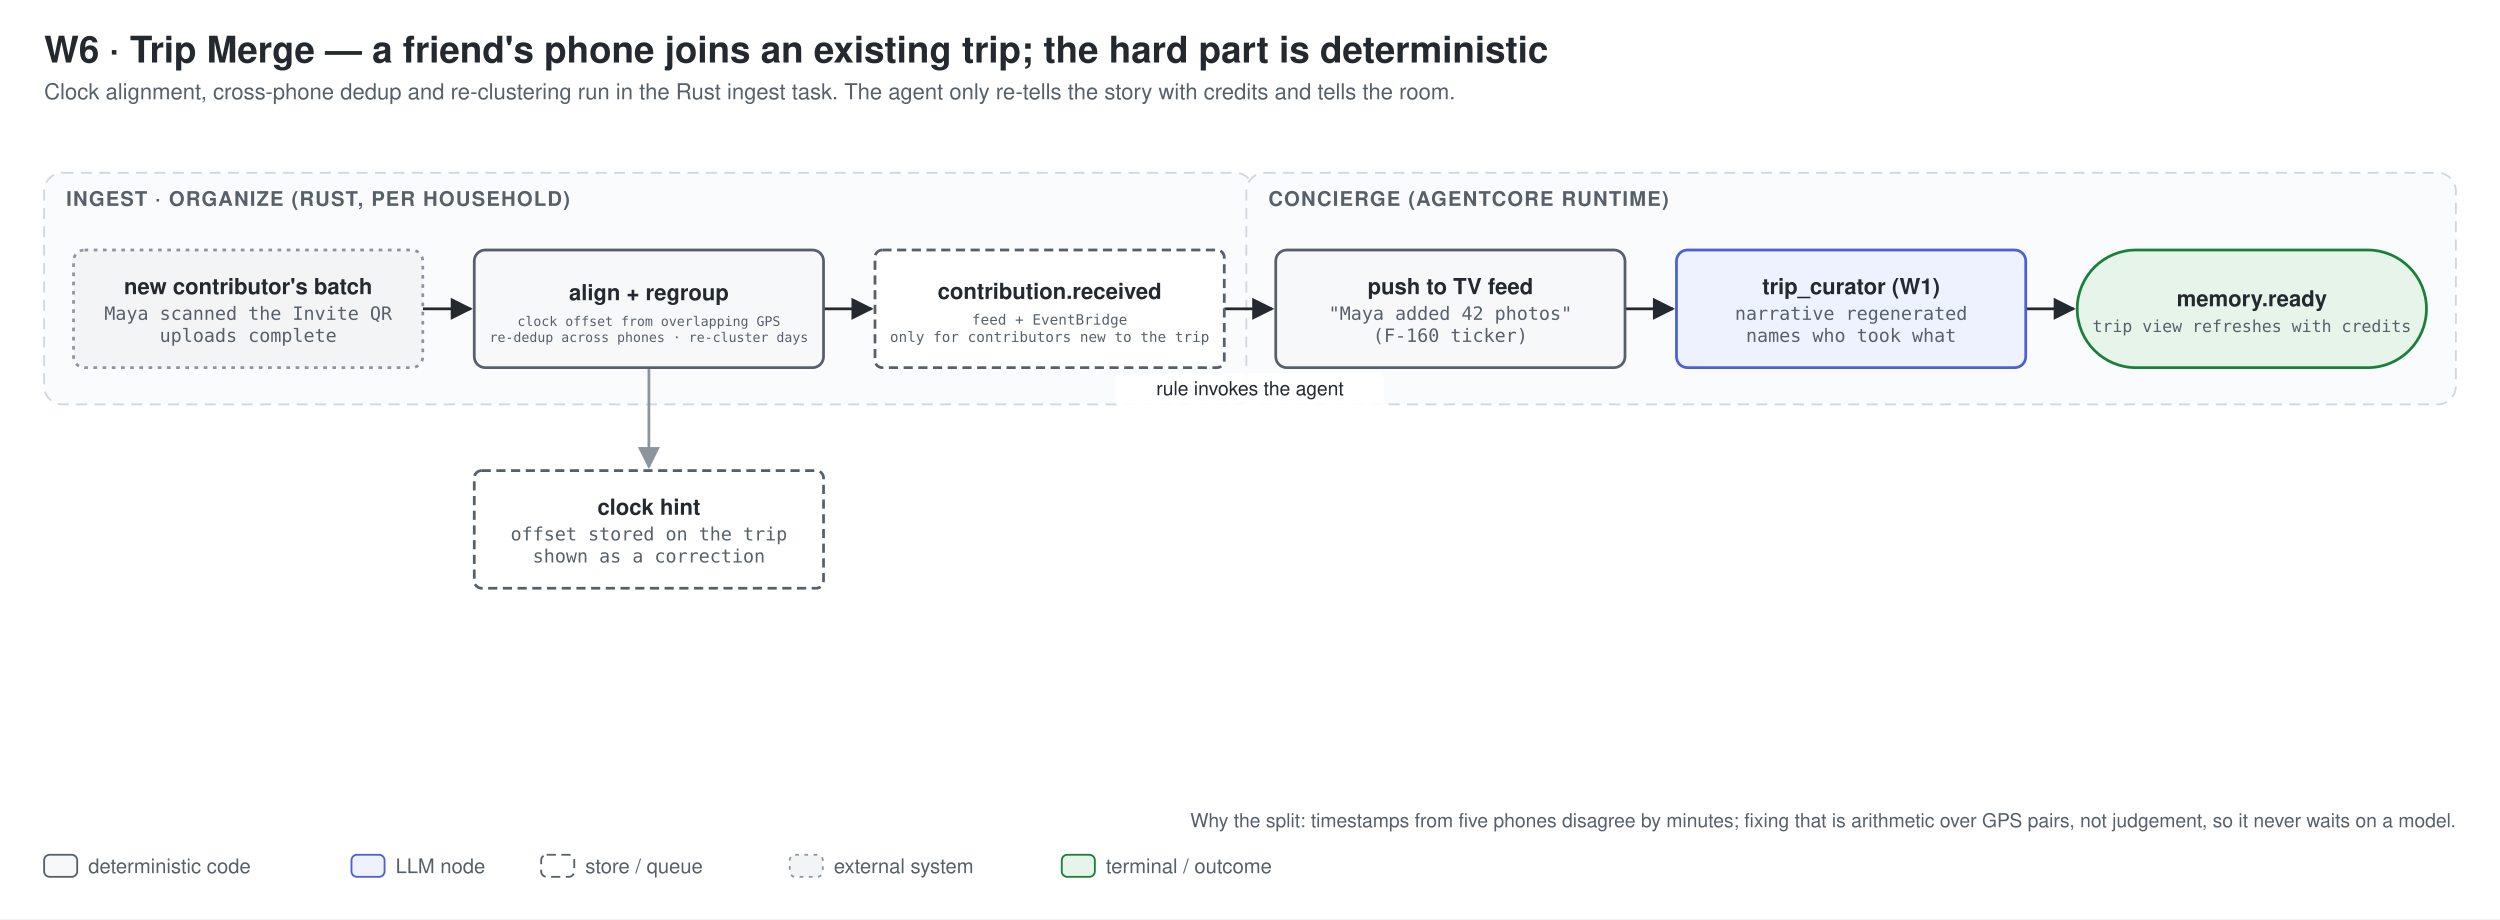
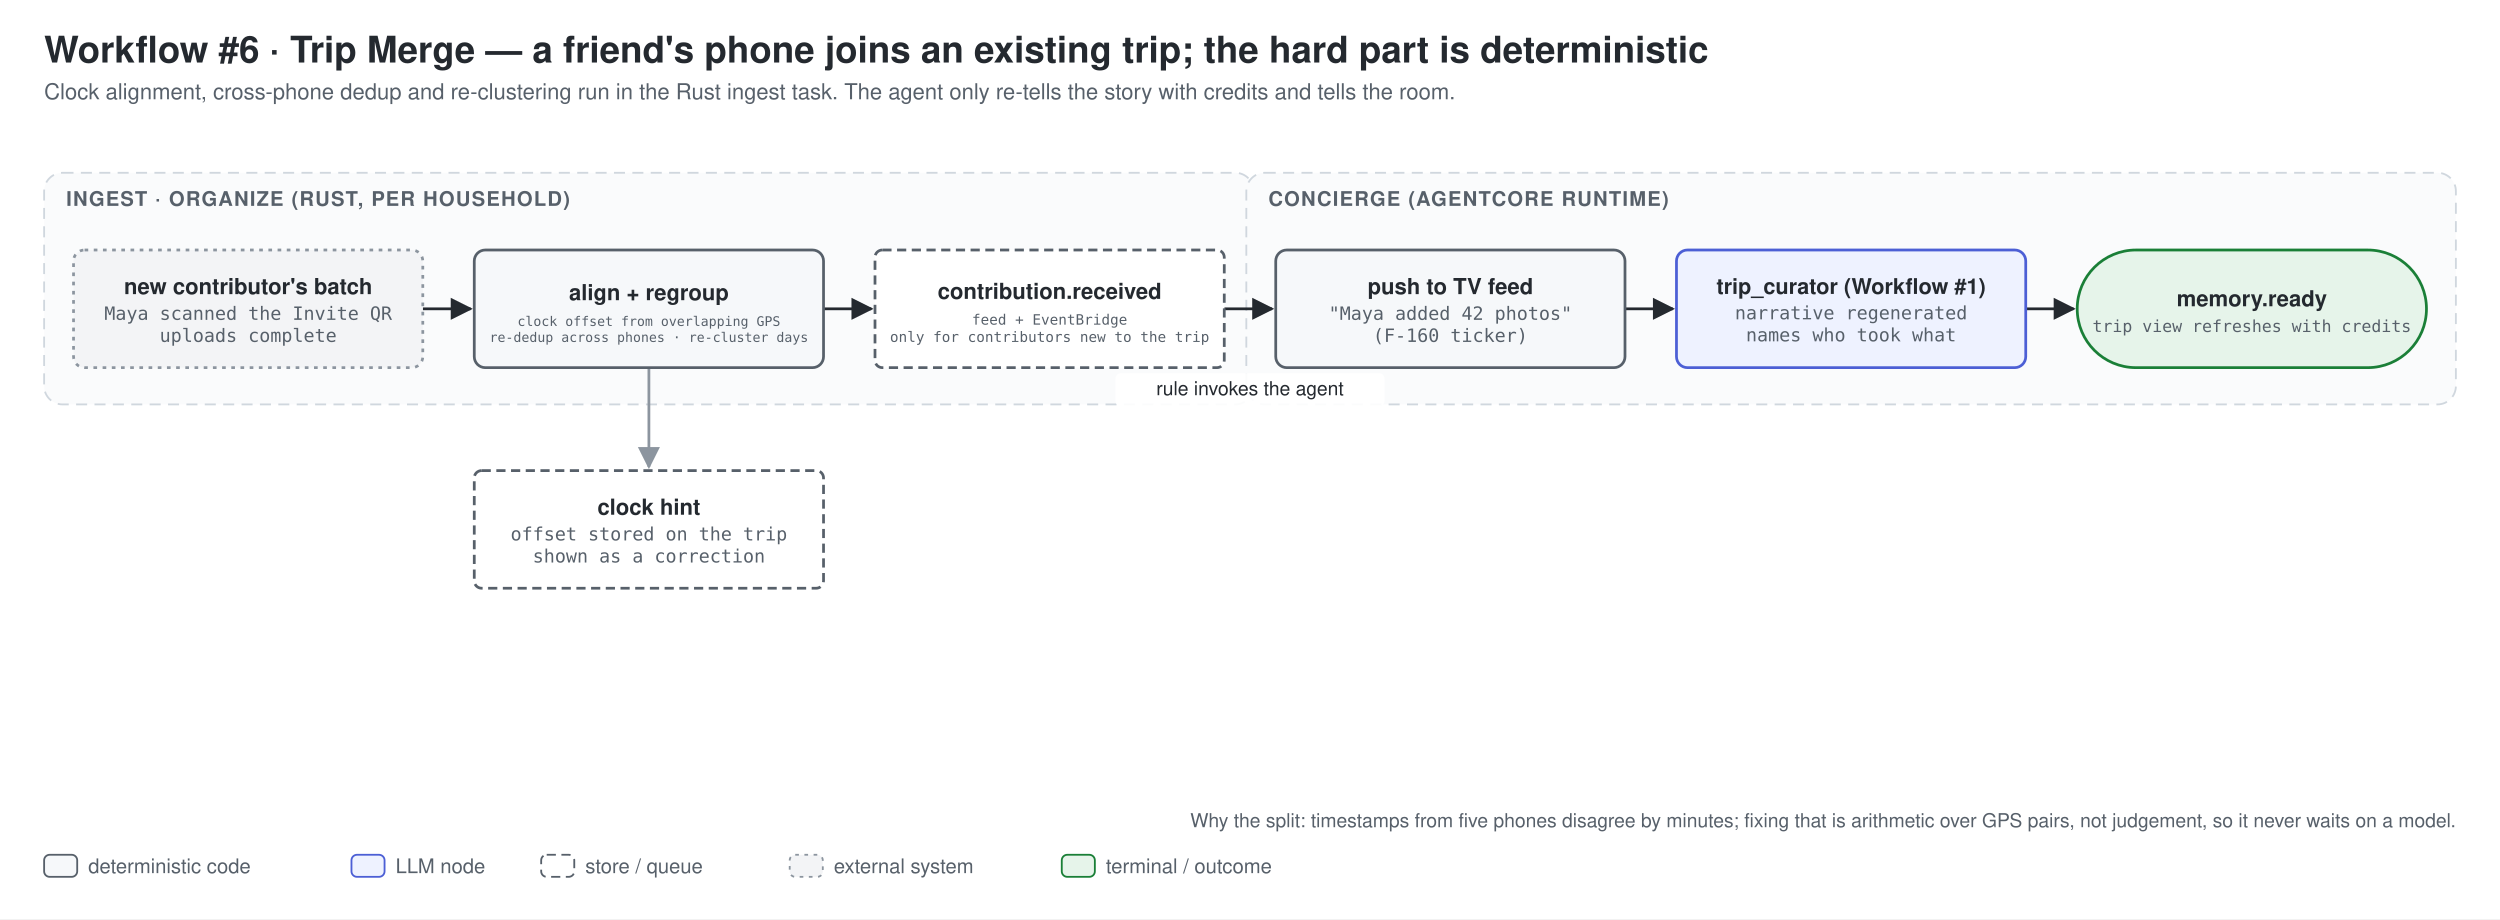
- <svg xmlns="http://www.w3.org/2000/svg" viewBox="0 0 1360 500" width="1360" height="500" font-family="-apple-system, BlinkMacSystemFont, 'Segoe UI', Helvetica, Arial, sans-serif" font-size="12" role="img" aria-label="W6 · Trip Merge — a friend's phone joins an existing trip; the hard part is deterministic">
+ <svg xmlns="http://www.w3.org/2000/svg" viewBox="0 0 1360 500" width="1360" height="500" font-family="-apple-system, BlinkMacSystemFont, 'Segoe UI', Helvetica, Arial, sans-serif" font-size="12" role="img" aria-label="Workflow #6 · Trip Merge — a friend's phone joins an existing trip; the hard part is deterministic">
  <defs>
    <marker id="arrow" viewBox="0 0 10 10" refX="9" refY="5" markerWidth="8" markerHeight="8" orient="auto-start-reverse">
      <path d="M0,0 L10,5 L0,10 z" fill="#24292f" />
    </marker>
    <marker id="arrow-muted" viewBox="0 0 10 10" refX="9" refY="5" markerWidth="8" markerHeight="8" orient="auto-start-reverse">
      <path d="M0,0 L10,5 L0,10 z" fill="#8c959f" />
    </marker>
    <marker id="arrow-red" viewBox="0 0 10 10" refX="9" refY="5" markerWidth="8" markerHeight="8" orient="auto-start-reverse">
      <path d="M0,0 L10,5 L0,10 z" fill="#cf222e" />
    </marker>
  </defs>
  <rect width="1360" height="500" fill="#ffffff" />
-   <text x="24" y="34" font-size="20" font-weight="600" fill="#24292f">W6 · Trip Merge — a friend's phone joins an existing trip; the hard part is deterministic</text>
+   <text x="24" y="34" font-size="20" font-weight="600" fill="#24292f">Workflow #6 · Trip Merge — a friend's phone joins an existing trip; the hard part is deterministic</text>
  <text x="24" y="54" font-size="12" fill="#57606a">Clock alignment, cross-phone dedup and re-clustering run in the Rust ingest task. The agent only re-tells the story with credits and tells the room.</text>
  <rect x="24" y="94" width="658" height="126" rx="10" fill="#fafbfc" stroke="#d0d7de" stroke-dasharray="6 4" />
  <text x="36" y="112" font-size="11" font-weight="600" fill="#57606a" letter-spacing="0.06em">INGEST · ORGANIZE (RUST, PER HOUSEHOLD)</text>
  <rect x="678" y="94" width="658" height="126" rx="10" fill="#fafbfc" stroke="#d0d7de" stroke-dasharray="6 4" />
  <text x="690" y="112" font-size="11" font-weight="600" fill="#57606a" letter-spacing="0.06em">CONCIERGE (AGENTCORE RUNTIME)</text>
  <path d="M230,168 L256,168" fill="none" stroke="#24292f" stroke-width="1.5" marker-end="url(#arrow)" />
  <path d="M448,168 L474,168" fill="none" stroke="#24292f" stroke-width="1.5" marker-end="url(#arrow)" />
  <path d="M353,200 L353,254" fill="none" stroke="#8c959f" stroke-width="1.5" marker-end="url(#arrow-muted)" />
  <path d="M666,168 L692,168" fill="none" stroke="#24292f" stroke-width="1.5" marker-end="url(#arrow)" />
  <rect x="606.8" y="203" width="146.4" height="18" rx="3" fill="#ffffff" fill-opacity="0.92" />
  <text x="680" y="215" text-anchor="middle" font-size="10.5" fill="#24292f">rule invokes the agent</text>
  <path d="M884,168 L910,168" fill="none" stroke="#24292f" stroke-width="1.5" marker-end="url(#arrow)" />
  <path d="M1102,168 L1128,168" fill="none" stroke="#24292f" stroke-width="1.5" marker-end="url(#arrow)" />
  <rect x="40" y="136" width="190" height="64" rx="6" fill="#f3f4f6" stroke="#8c959f" stroke-width="1.5" stroke-dasharray="2 3" />
  <text x="135" y="160.0" text-anchor="middle" font-size="12.0" font-weight="600" fill="#24292f">new contributor's batch</text>
  <text x="135" y="174.0" text-anchor="middle" font-size="10.0" fill="#57606a" font-family="ui-monospace, SFMono-Regular, Menlo, monospace">Maya scanned the Invite QR</text>
  <text x="135" y="186.0" text-anchor="middle" font-size="10.0" fill="#57606a" font-family="ui-monospace, SFMono-Regular, Menlo, monospace">uploads complete</text>
  <rect x="258" y="136" width="190" height="64" rx="6" fill="#f6f8fa" stroke="#57606a" stroke-width="1.5" />
  <text x="353" y="163.3" text-anchor="middle" font-size="12.0" font-weight="600" fill="#24292f">align + regroup</text>
  <text x="353" y="177.3" text-anchor="middle" font-size="7.2" fill="#57606a" font-family="ui-monospace, SFMono-Regular, Menlo, monospace">clock offset from overlapping GPS</text>
  <text x="353" y="186.0" text-anchor="middle" font-size="7.2" fill="#57606a" font-family="ui-monospace, SFMono-Regular, Menlo, monospace">re-dedup across phones · re-cluster days</text>
  <rect x="476" y="136" width="190" height="64" rx="4" fill="#ffffff" stroke="#57606a" stroke-width="1.5" stroke-dasharray="5 3" />
  <text x="571" y="162.6" text-anchor="middle" font-size="12.0" font-weight="600" fill="#24292f">contribution.received</text>
  <text x="571" y="176.6" text-anchor="middle" font-size="7.8" fill="#57606a" font-family="ui-monospace, SFMono-Regular, Menlo, monospace">feed + EventBridge</text>
  <text x="571" y="186.0" text-anchor="middle" font-size="7.8" fill="#57606a" font-family="ui-monospace, SFMono-Regular, Menlo, monospace">only for contributors new to the trip</text>
  <rect x="694" y="136" width="190" height="64" rx="6" fill="#f6f8fa" stroke="#57606a" stroke-width="1.5" />
  <text x="789" y="160.0" text-anchor="middle" font-size="12.0" font-weight="600" fill="#24292f">push to TV feed</text>
  <text x="789" y="174.0" text-anchor="middle" font-size="10.0" fill="#57606a" font-family="ui-monospace, SFMono-Regular, Menlo, monospace">"Maya added 42 photos"</text>
  <text x="789" y="186.0" text-anchor="middle" font-size="10.0" fill="#57606a" font-family="ui-monospace, SFMono-Regular, Menlo, monospace">(F-160 ticker)</text>
  <rect x="912" y="136" width="190" height="64" rx="6" fill="#eef2ff" stroke="#4c5fd5" stroke-width="1.5" />
-   <text x="1007" y="160.0" text-anchor="middle" font-size="12.0" font-weight="600" fill="#24292f">trip_curator (W1)</text>
-   <text x="1007" y="174.0" text-anchor="middle" font-size="10.0" fill="#57606a" font-family="ui-monospace, SFMono-Regular, Menlo, monospace">narrative regenerated</text>
-   <text x="1007" y="186.0" text-anchor="middle" font-size="10.0" fill="#57606a" font-family="ui-monospace, SFMono-Regular, Menlo, monospace">names who took what</text>
+   <text x="1007" y="159.9" text-anchor="middle" font-size="11.8" font-weight="600" fill="#24292f">trip_curator (Workflow #1)</text>
+   <text x="1007" y="173.7" text-anchor="middle" font-size="10.0" fill="#57606a" font-family="ui-monospace, SFMono-Regular, Menlo, monospace">narrative regenerated</text>
+   <text x="1007" y="185.7" text-anchor="middle" font-size="10.0" fill="#57606a" font-family="ui-monospace, SFMono-Regular, Menlo, monospace">names who took what</text>
  <rect x="1130" y="136" width="190" height="64" rx="32" fill="#e6f4ea" stroke="#1a7f37" stroke-width="1.5" />
  <text x="1225" y="166.6" text-anchor="middle" font-size="12.0" font-weight="600" fill="#24292f">memory.ready</text>
  <text x="1225" y="180.6" text-anchor="middle" font-size="9.0" fill="#57606a" font-family="ui-monospace, SFMono-Regular, Menlo, monospace">trip view refreshes with credits</text>
  <rect x="258" y="256" width="190" height="64" rx="4" fill="#ffffff" stroke="#57606a" stroke-width="1.5" stroke-dasharray="5 3" />
  <text x="353" y="280.0" text-anchor="middle" font-size="12.0" font-weight="600" fill="#24292f">clock hint</text>
  <text x="353" y="294.0" text-anchor="middle" font-size="10.0" fill="#57606a" font-family="ui-monospace, SFMono-Regular, Menlo, monospace">offset stored on the trip</text>
  <text x="353" y="306.0" text-anchor="middle" font-size="10.0" fill="#57606a" font-family="ui-monospace, SFMono-Regular, Menlo, monospace">shown as a correction</text>
  <rect x="24" y="465" width="18" height="12" rx="3" fill="#f6f8fa" stroke="#57606a" />
  <text x="48" y="475" font-size="11" fill="#57606a">deterministic code</text>
  <rect x="191.2" y="465" width="18" height="12" rx="3" fill="#eef2ff" stroke="#4c5fd5" />
  <text x="215.2" y="475" font-size="11" fill="#57606a">LLM node</text>
  <rect x="294.4" y="465" width="18" height="12" rx="3" fill="#ffffff" stroke="#57606a" stroke-dasharray="5 3" />
  <text x="318.4" y="475" font-size="11" fill="#57606a">store / queue</text>
  <rect x="429.6" y="465" width="18" height="12" rx="3" fill="#f3f4f6" stroke="#8c959f" stroke-dasharray="2 3" />
  <text x="453.6" y="475" font-size="11" fill="#57606a">external system</text>
  <rect x="577.6" y="465" width="18" height="12" rx="3" fill="#e6f4ea" stroke="#1a7f37" />
  <text x="601.6" y="475" font-size="11" fill="#57606a">terminal / outcome</text>
  <text x="1336" y="450" text-anchor="end" font-size="10.5" fill="#57606a">Why the split: timestamps from five phones disagree by minutes; fixing that is arithmetic over GPS pairs, not judgement, so it never waits on a model.</text>
</svg>
